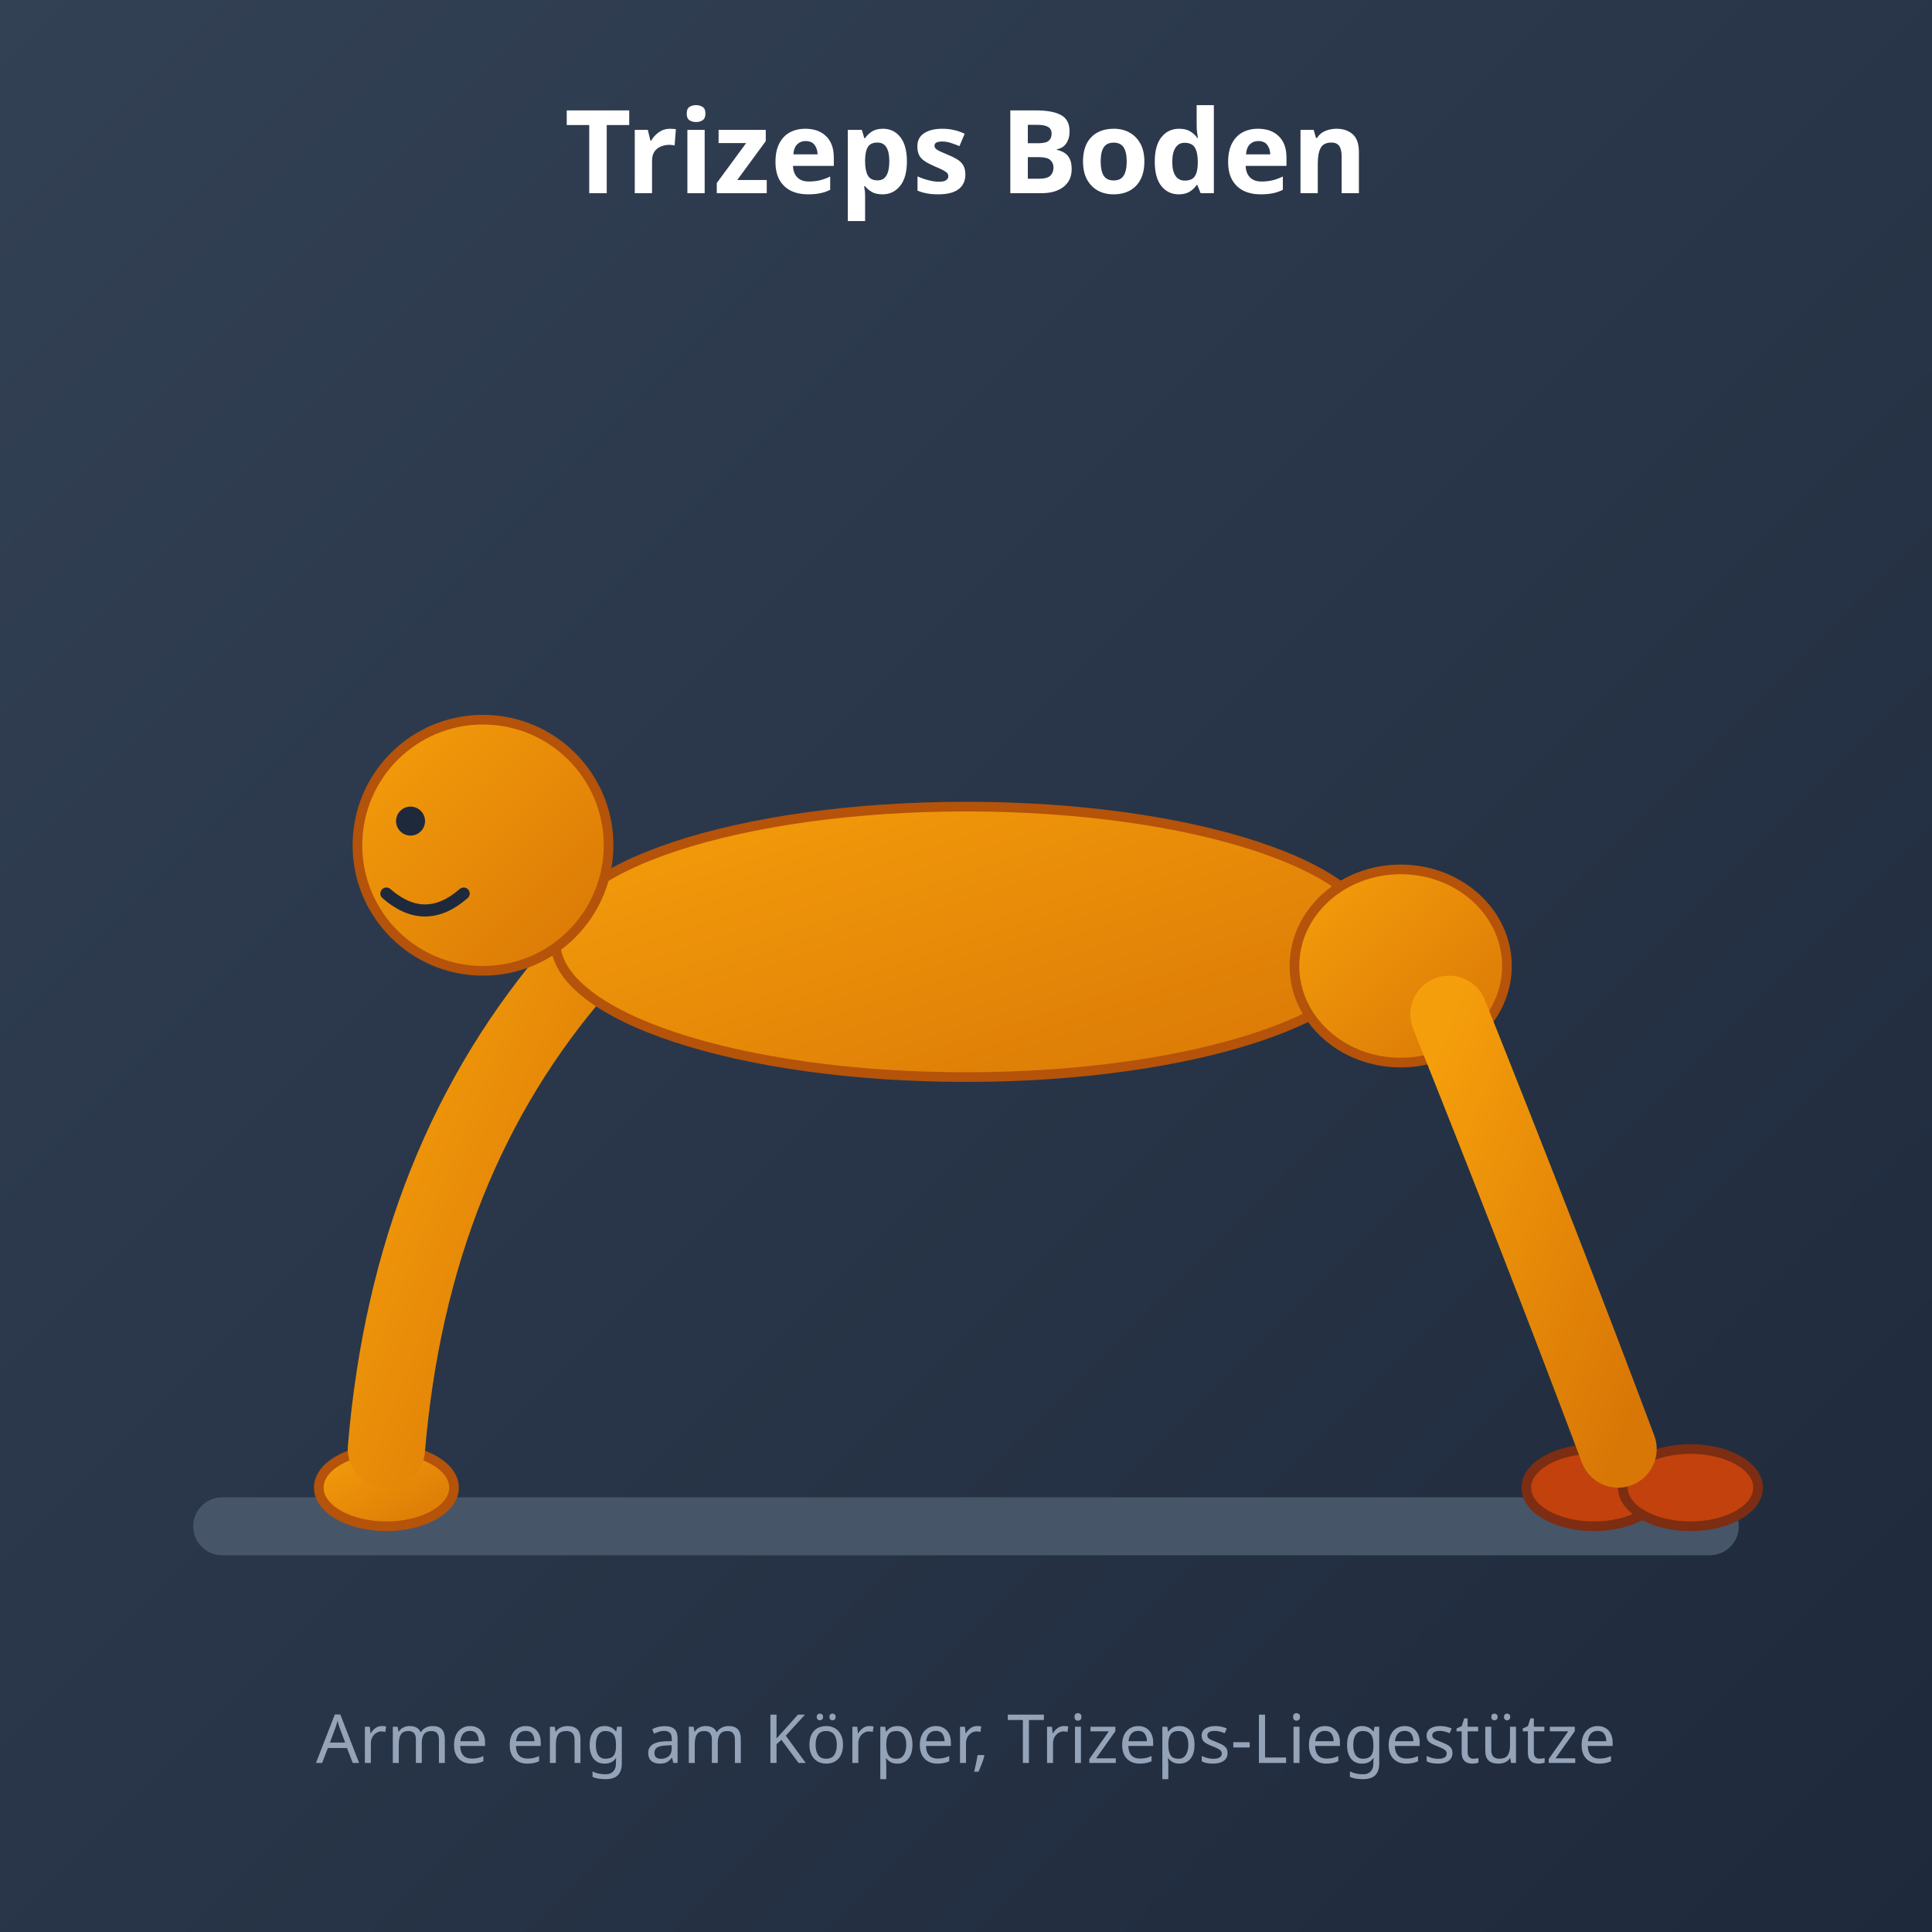
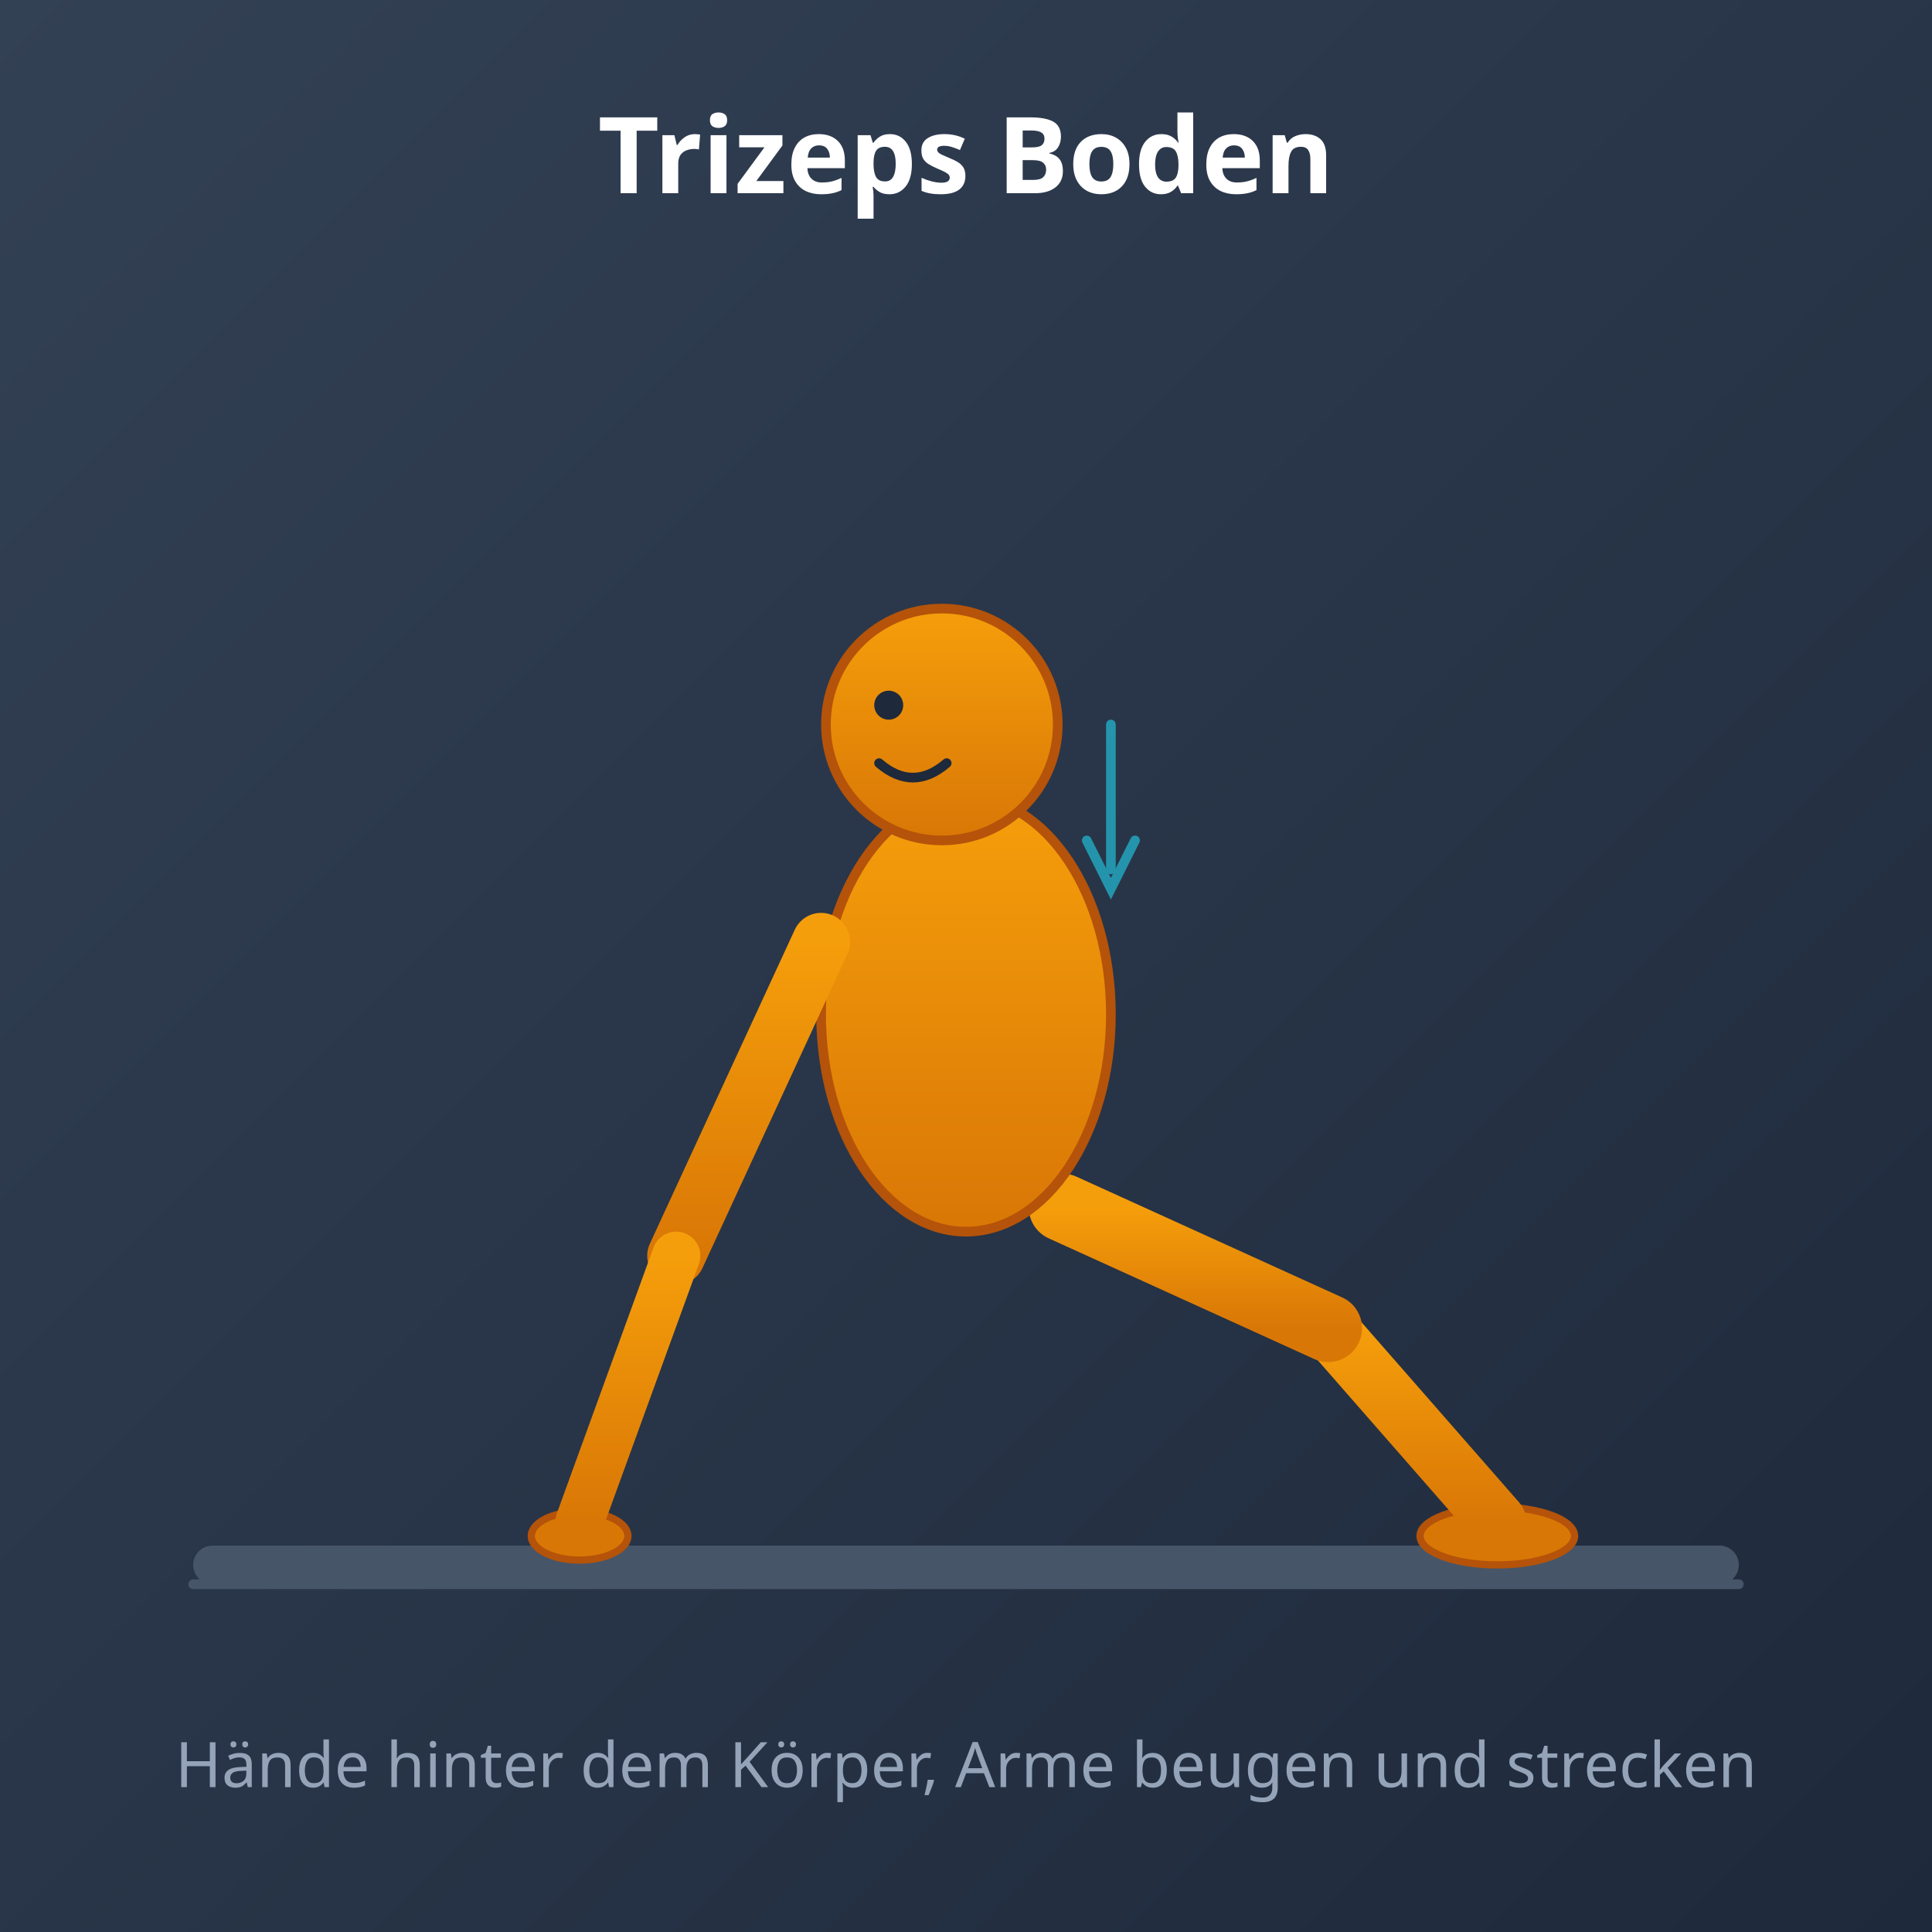
<svg xmlns="http://www.w3.org/2000/svg" width="400" height="400" viewBox="0 0 400 400">
  <defs>
-     <linearGradient id="bgTrizepsBoden" x1="0%" y1="0%" x2="100%" y2="100%">
-       <stop offset="0%" style="stop-color:#334155;stop-opacity:1" />
-       <stop offset="100%" style="stop-color:#1e293b;stop-opacity:1" />
+     <linearGradient id="bgTB" x1="0%" y1="0%" x2="100%" y2="100%">
+       <stop offset="0%" stop-color="#334155" />
+       <stop offset="100%" stop-color="#1e293b" />
    </linearGradient>
-     <linearGradient id="bodyTrizepsBoden" x1="0%" y1="0%" x2="100%" y2="100%">
-       <stop offset="0%" style="stop-color:#f59e0b;stop-opacity:1" />
-       <stop offset="100%" style="stop-color:#d97706;stop-opacity:1" />
+     <linearGradient id="bodyTB" x1="0%" y1="0%" x2="0%" y2="100%">
+       <stop offset="0%" stop-color="#f59e0b" />
+       <stop offset="100%" stop-color="#d97706" />
    </linearGradient>
  </defs>
-   <rect width="400" height="400" fill="url(#bgTrizepsBoden)" />
-   <text x="200" y="40" font-family="system-ui" font-size="24" font-weight="bold" fill="#ffffff" text-anchor="middle">Trizeps Boden</text>
-   <rect x="40" y="310" width="320" height="12" rx="6" fill="#475569" />
-   <ellipse cx="80" cy="308" rx="14" ry="8" fill="url(#bodyTrizepsBoden)" stroke="#b45309" stroke-width="2" />
-   <ellipse cx="330" cy="308" rx="14" ry="8" fill="#c2410c" stroke="#7c2d12" stroke-width="2" />
-   <ellipse cx="350" cy="308" rx="14" ry="8" fill="#c2410c" stroke="#7c2d12" stroke-width="2" />
-   <path d="M 80 300 Q 85 240 120 200" stroke="url(#bodyTrizepsBoden)" stroke-width="16" fill="none" stroke-linecap="round">
-     <animate attributeName="d" values="M 80 300 Q 85 240 120 200; M 80 300 Q 100 270 120 250; M 80 300 Q 85 240 120 200" dur="2s" repeatCount="indefinite" />
+   <rect width="400" height="400" fill="url(#bgTB)" />
+   <text x="200" y="40" font-family="system-ui,sans-serif" font-size="22" font-weight="bold" fill="#ffffff" text-anchor="middle">Trizeps Boden</text>
+   <rect x="40" y="320" width="320" height="8" rx="4" fill="#475569" />
+   <line x1="40" y1="328" x2="360" y2="328" stroke="#475569" stroke-width="2" stroke-linecap="round" />
+   <ellipse cx="310" cy="318" rx="16" ry="6" fill="#d97706" stroke="#b45309" stroke-width="1.5" />
+   <line x1="310" y1="315" x2="275" y2="275" stroke="url(#bodyTB)" stroke-width="12" stroke-linecap="round">
+     <animate attributeName="y2" values="275;290;275" dur="2.5s" repeatCount="indefinite" calcMode="spline" keySplines="0.4 0 0.6 1;0.4 0 0.6 1" />
+   </line>
+   <line x1="275" y1="275" x2="220" y2="250" stroke="url(#bodyTB)" stroke-width="14" stroke-linecap="round">
+     <animate attributeName="x1" values="275;275;275" dur="2.5s" repeatCount="indefinite" calcMode="spline" keySplines="0.4 0 0.6 1;0.4 0 0.6 1" />
+     <animate attributeName="y1" values="275;290;275" dur="2.5s" repeatCount="indefinite" calcMode="spline" keySplines="0.4 0 0.6 1;0.4 0 0.6 1" />
+     <animate attributeName="y2" values="250;270;250" dur="2.5s" repeatCount="indefinite" calcMode="spline" keySplines="0.4 0 0.6 1;0.4 0 0.6 1" />
+   </line>
+   <ellipse cx="200" cy="210" rx="30" ry="45" fill="url(#bodyTB)" stroke="#b45309" stroke-width="2">
+     <animate attributeName="cy" values="210;230;210" dur="2.5s" repeatCount="indefinite" calcMode="spline" keySplines="0.4 0 0.6 1;0.4 0 0.6 1" />
+   </ellipse>
+   <ellipse cx="120" cy="318" rx="10" ry="5" fill="#d97706" stroke="#b45309" stroke-width="1.5" />
+   <line x1="170" y1="195" x2="140" y2="260" stroke="url(#bodyTB)" stroke-width="12" stroke-linecap="round">
+     <animate attributeName="y1" values="195;215;195" dur="2.5s" repeatCount="indefinite" calcMode="spline" keySplines="0.4 0 0.6 1;0.4 0 0.6 1" />
+     <animate attributeName="y2" values="260;285;260" dur="2.5s" repeatCount="indefinite" calcMode="spline" keySplines="0.4 0 0.6 1;0.4 0 0.6 1" />
+   </line>
+   <line x1="140" y1="260" x2="120" y2="315" stroke="url(#bodyTB)" stroke-width="10" stroke-linecap="round">
+     <animate attributeName="y1" values="260;285;260" dur="2.5s" repeatCount="indefinite" calcMode="spline" keySplines="0.4 0 0.6 1;0.4 0 0.6 1" />
+   </line>
+   <circle cx="195" cy="150" r="24" fill="url(#bodyTB)" stroke="#b45309" stroke-width="2">
+     <animate attributeName="cy" values="150;170;150" dur="2.5s" repeatCount="indefinite" calcMode="spline" keySplines="0.4 0 0.6 1;0.4 0 0.6 1" />
+   </circle>
+   <circle cx="184" cy="146" r="3" fill="#1e293b">
+     <animate attributeName="cy" values="146;166;146" dur="2.5s" repeatCount="indefinite" calcMode="spline" keySplines="0.4 0 0.6 1;0.4 0 0.6 1" />
+   </circle>
+   <path d="M182 158 Q189 164 196 158" stroke="#1e293b" stroke-width="2" fill="none" stroke-linecap="round">
+     <animate attributeName="d" values="M182 158 Q189 164 196 158;M182 178 Q189 184 196 178;M182 158 Q189 164 196 158" dur="2.5s" repeatCount="indefinite" calcMode="spline" keySplines="0.4 0 0.6 1;0.4 0 0.6 1" />
  </path>
-   <ellipse cx="200" cy="195" rx="85" ry="28" fill="url(#bodyTrizepsBoden)" stroke="#b45309" stroke-width="2">
-     <animate attributeName="cy" values="195;245;195" dur="2s" repeatCount="indefinite" />
-   </ellipse>
-   <circle cx="100" cy="175" r="26" fill="url(#bodyTrizepsBoden)" stroke="#b45309" stroke-width="2">
-     <animate attributeName="cy" values="175;225;175" dur="2s" repeatCount="indefinite" />
-   </circle>
-   <circle cx="85" cy="170" r="3" fill="#1e293b">
-     <animate attributeName="cy" values="170;220;170" dur="2s" repeatCount="indefinite" />
-   </circle>
-   <path d="M 80 185 Q 88 192 96 185" stroke="#1e293b" stroke-width="2.5" fill="none" stroke-linecap="round">
-     <animate attributeName="d" values="M 80 185 Q 88 192 96 185; M 80 235 Q 88 242 96 235; M 80 185 Q 88 192 96 185" dur="2s" repeatCount="indefinite" />
-   </path>
-   <ellipse cx="290" cy="200" rx="22" ry="20" fill="url(#bodyTrizepsBoden)" stroke="#b45309" stroke-width="2">
-     <animate attributeName="cy" values="200;250;200" dur="2s" repeatCount="indefinite" />
-   </ellipse>
-   <path d="M 300 210 Q 320 260 335 300" stroke="url(#bodyTrizepsBoden)" stroke-width="16" fill="none" stroke-linecap="round">
-     <animate attributeName="d" values="M 300 210 Q 320 260 335 300; M 300 260 Q 320 280 335 300; M 300 210 Q 320 260 335 300" dur="2s" repeatCount="indefinite" />
-   </path>
-   <circle cx="60" cy="130" r="3" fill="#fbbf24" opacity="0">
-     <animate attributeName="opacity" values="0;1;0" dur="2s" repeatCount="indefinite" />
-     <animate attributeName="r" values="2;4;2" dur="2s" repeatCount="indefinite" />
-   </circle>
-   <circle cx="340" cy="150" r="3" fill="#22d3ee" opacity="0">
-     <animate attributeName="opacity" values="0;1;0" dur="2s" begin="0.5s" repeatCount="indefinite" />
-     <animate attributeName="r" values="2;4;2" dur="2s" repeatCount="indefinite" />
-   </circle>
-   <text x="200" y="365" font-family="system-ui" font-size="14" fill="#94a3b8" text-anchor="middle">Arme eng am Körper, Trizeps-Liegestütze</text>
+   <g opacity="0.6">
+     <line x1="230" y1="150" x2="230" y2="180" stroke="#22d3ee" stroke-width="2" stroke-linecap="round">
+       <animate attributeName="opacity" values="0.3;1;0.3" dur="2.5s" repeatCount="indefinite" calcMode="spline" keySplines="0.4 0 0.6 1;0.4 0 0.6 1" />
+     </line>
+     <path d="M225 174 L230 184 L235 174" stroke="#22d3ee" stroke-width="2" fill="none" stroke-linecap="round">
+       <animate attributeName="opacity" values="0.3;1;0.3" dur="2.5s" repeatCount="indefinite" calcMode="spline" keySplines="0.4 0 0.6 1;0.4 0 0.6 1" />
+     </path>
+   </g>
+   <text x="200" y="370" font-family="system-ui,sans-serif" font-size="13" fill="#94a3b8" text-anchor="middle">Hände hinter dem Körper, Arme beugen und strecken</text>
</svg>
